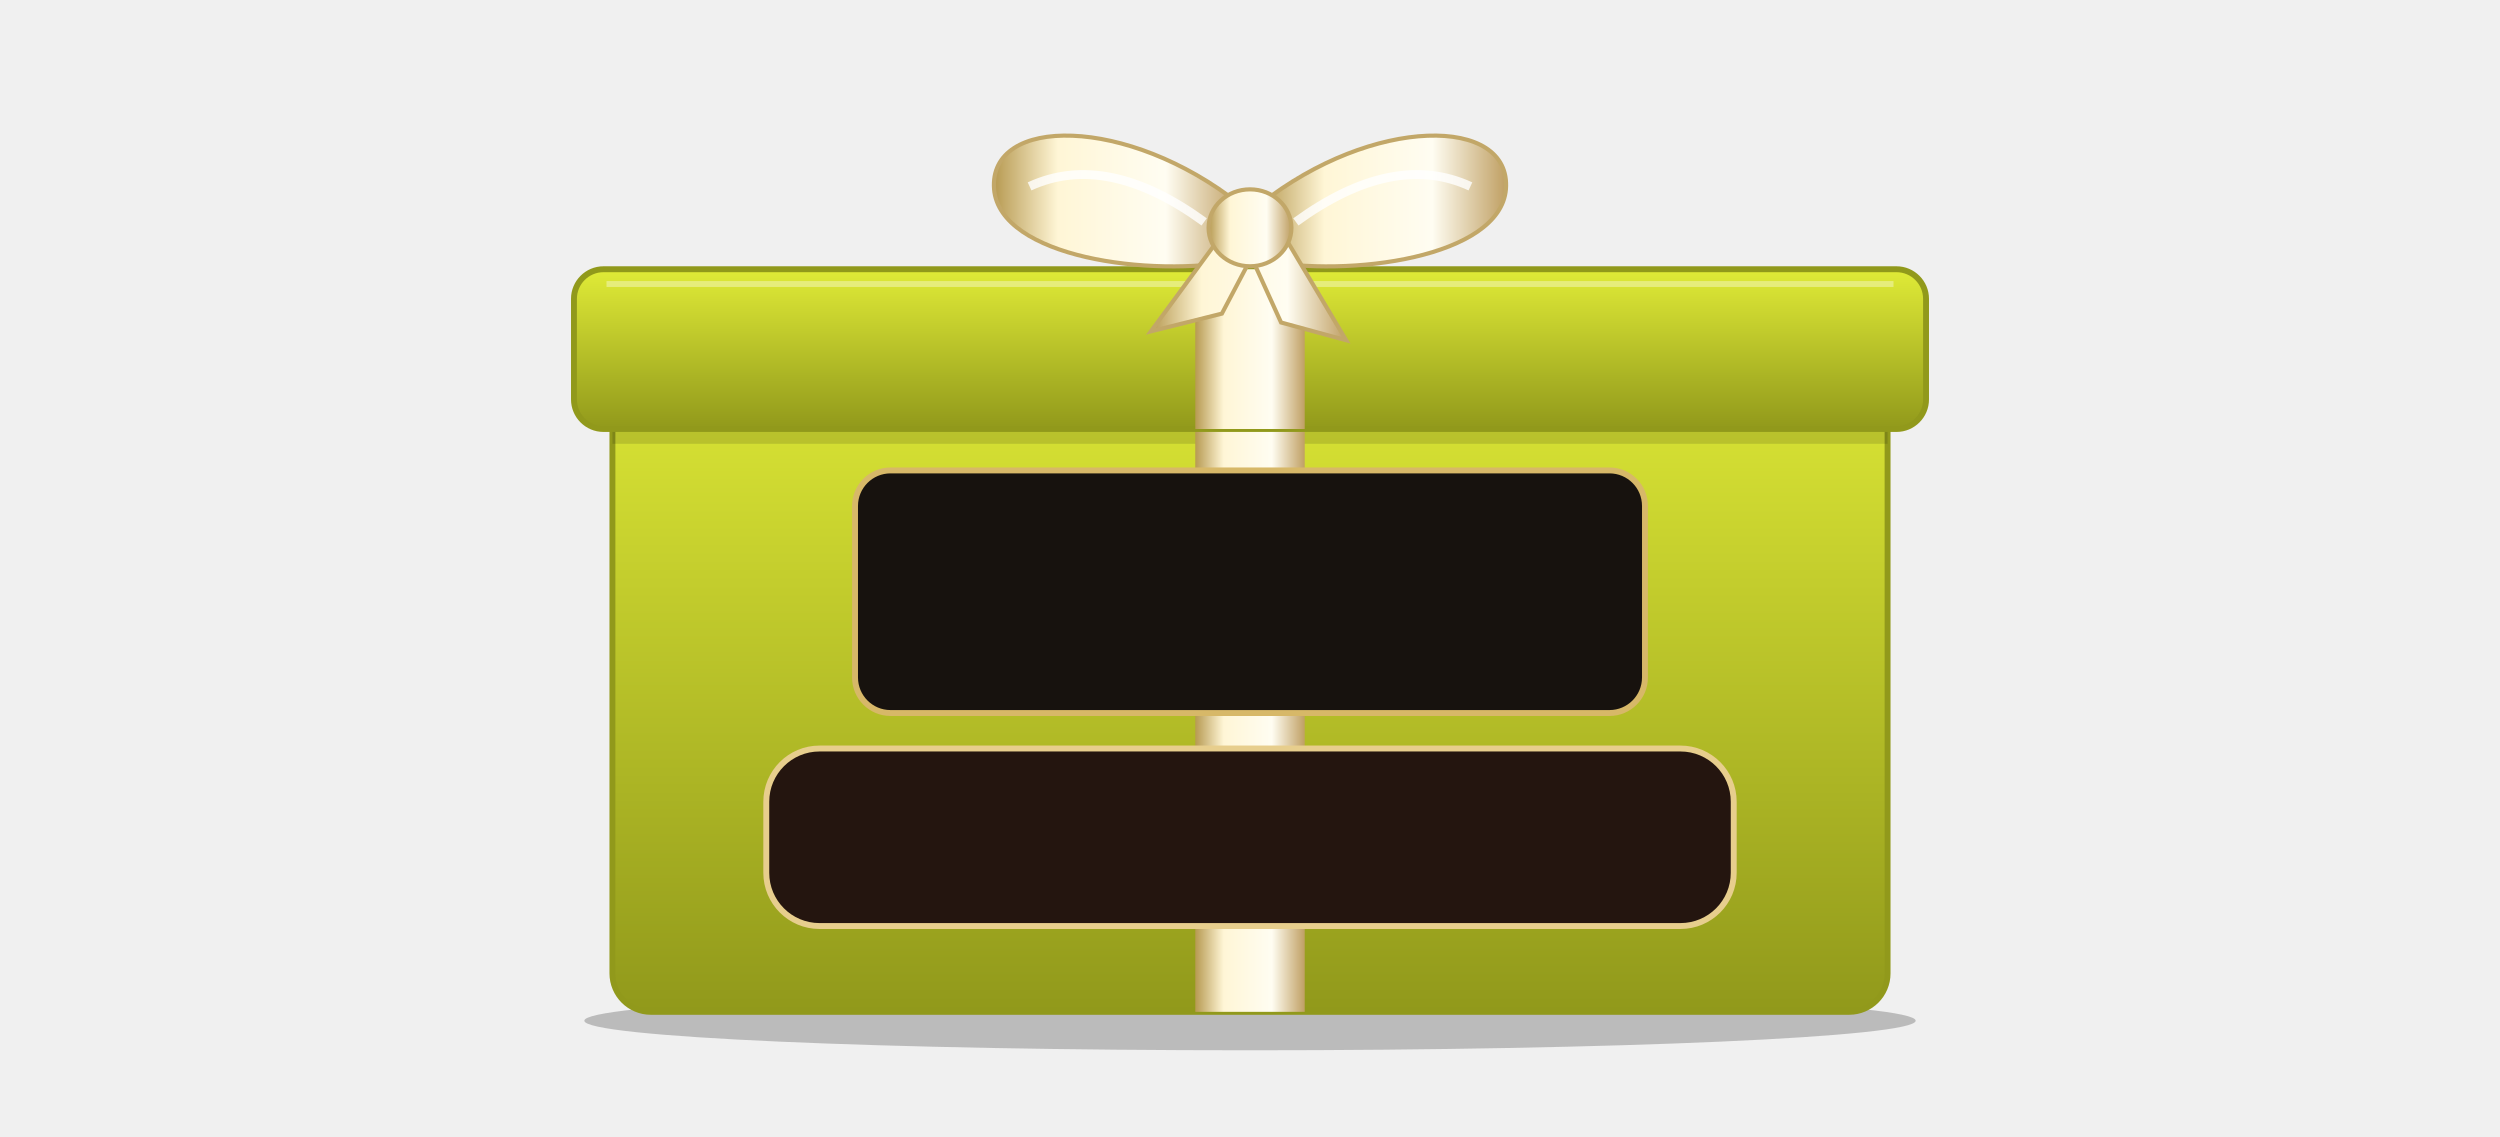
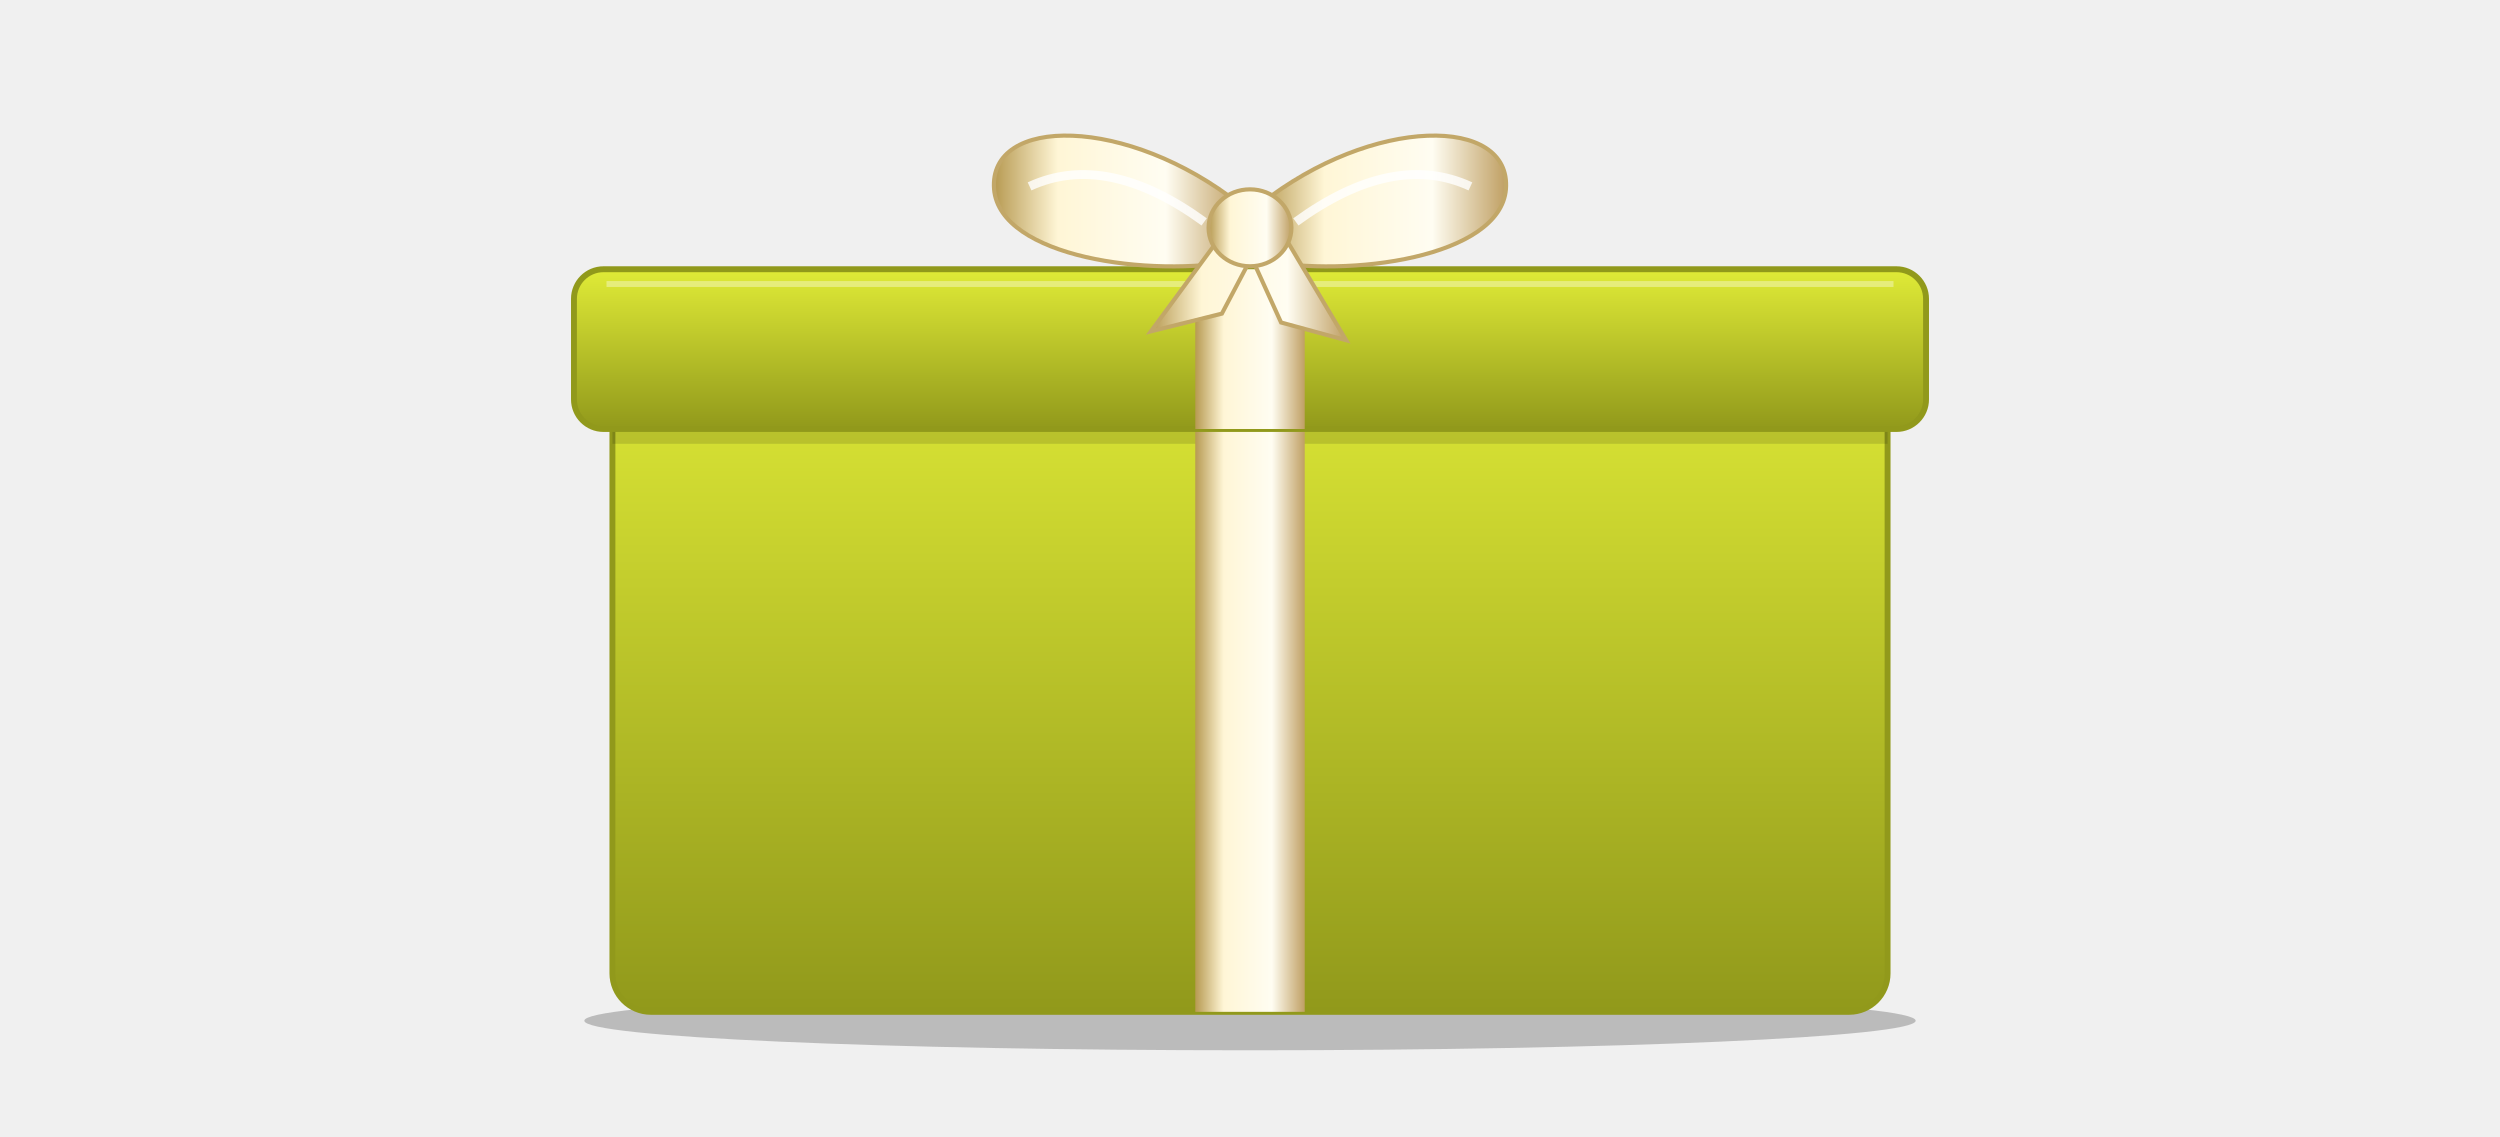
<svg xmlns="http://www.w3.org/2000/svg" width="845" height="384" viewBox="0 0 845 384">
  <defs>
    <linearGradient id="box" x2="0" y2="1">
      <stop stop-color="#e0eb37" />
      <stop offset="1" stop-color="#91991b" />
    </linearGradient>
    <linearGradient id="ribbon">
      <stop stop-color="#b79a52" />
      <stop offset=".26" stop-color="#fff6d6" />
      <stop offset=".7" stop-color="#fffdf2" />
      <stop offset="1" stop-color="#c0a064" />
    </linearGradient>
    <linearGradient id="lid" x2="0" y2="1">
      <stop stop-color="#e0eb37" />
      <stop offset="1" stop-color="#91991b" />
    </linearGradient>
  </defs>
  <g>
    <ellipse cx="422.5" cy="345" rx="225" ry="10" fill="#000" opacity=".22" />
    <rect x="207" y="113" width="431" height="229" rx="13" fill="url(#box)" stroke="#91991b" stroke-width="2" />
    <path d="M207 135H638V150H207Z" fill="#000" opacity=".13" />
    <rect x="404" y="115" width="37" height="227" fill="url(#ribbon)" />
    <rect x="194" y="91" width="457" height="54" rx="10" fill="url(#lid)" stroke="#91991b" stroke-width="2" />
    <path d="M205 96H640" stroke="#fff" opacity=".35" stroke-width="2" />
    <rect x="404" y="91" width="37" height="54" fill="url(#ribbon)" />
    <g fill="url(#ribbon)" stroke="#c2a768" stroke-width="1.4">
      <path d="M419 88C389 94 338 87 336 64C334 39 381 39 419 69Z" />
      <path d="M426 88C456 94 507 87 509 64C511 39 464 39 426 69Z" />
      <path d="M414 78L389 112L413 106L423 87L433 109L455 115L433 78Z" />
      <ellipse cx="422.5" cy="77" rx="14" ry="13" />
    </g>
    <path d="M348 63Q374 51 407 75M497 63Q471 51 438 75" fill="none" stroke="#fff" stroke-width="3" opacity=".8" />
-     <rect x="289" y="159" width="267" height="82" rx="12" fill="#17120e" stroke="#d7b868" stroke-width="2" />
-     <rect x="259" y="253" width="327" height="60" rx="18" fill="#24150f" stroke="#e7ce8d" stroke-width="2" />
  </g>
</svg>
